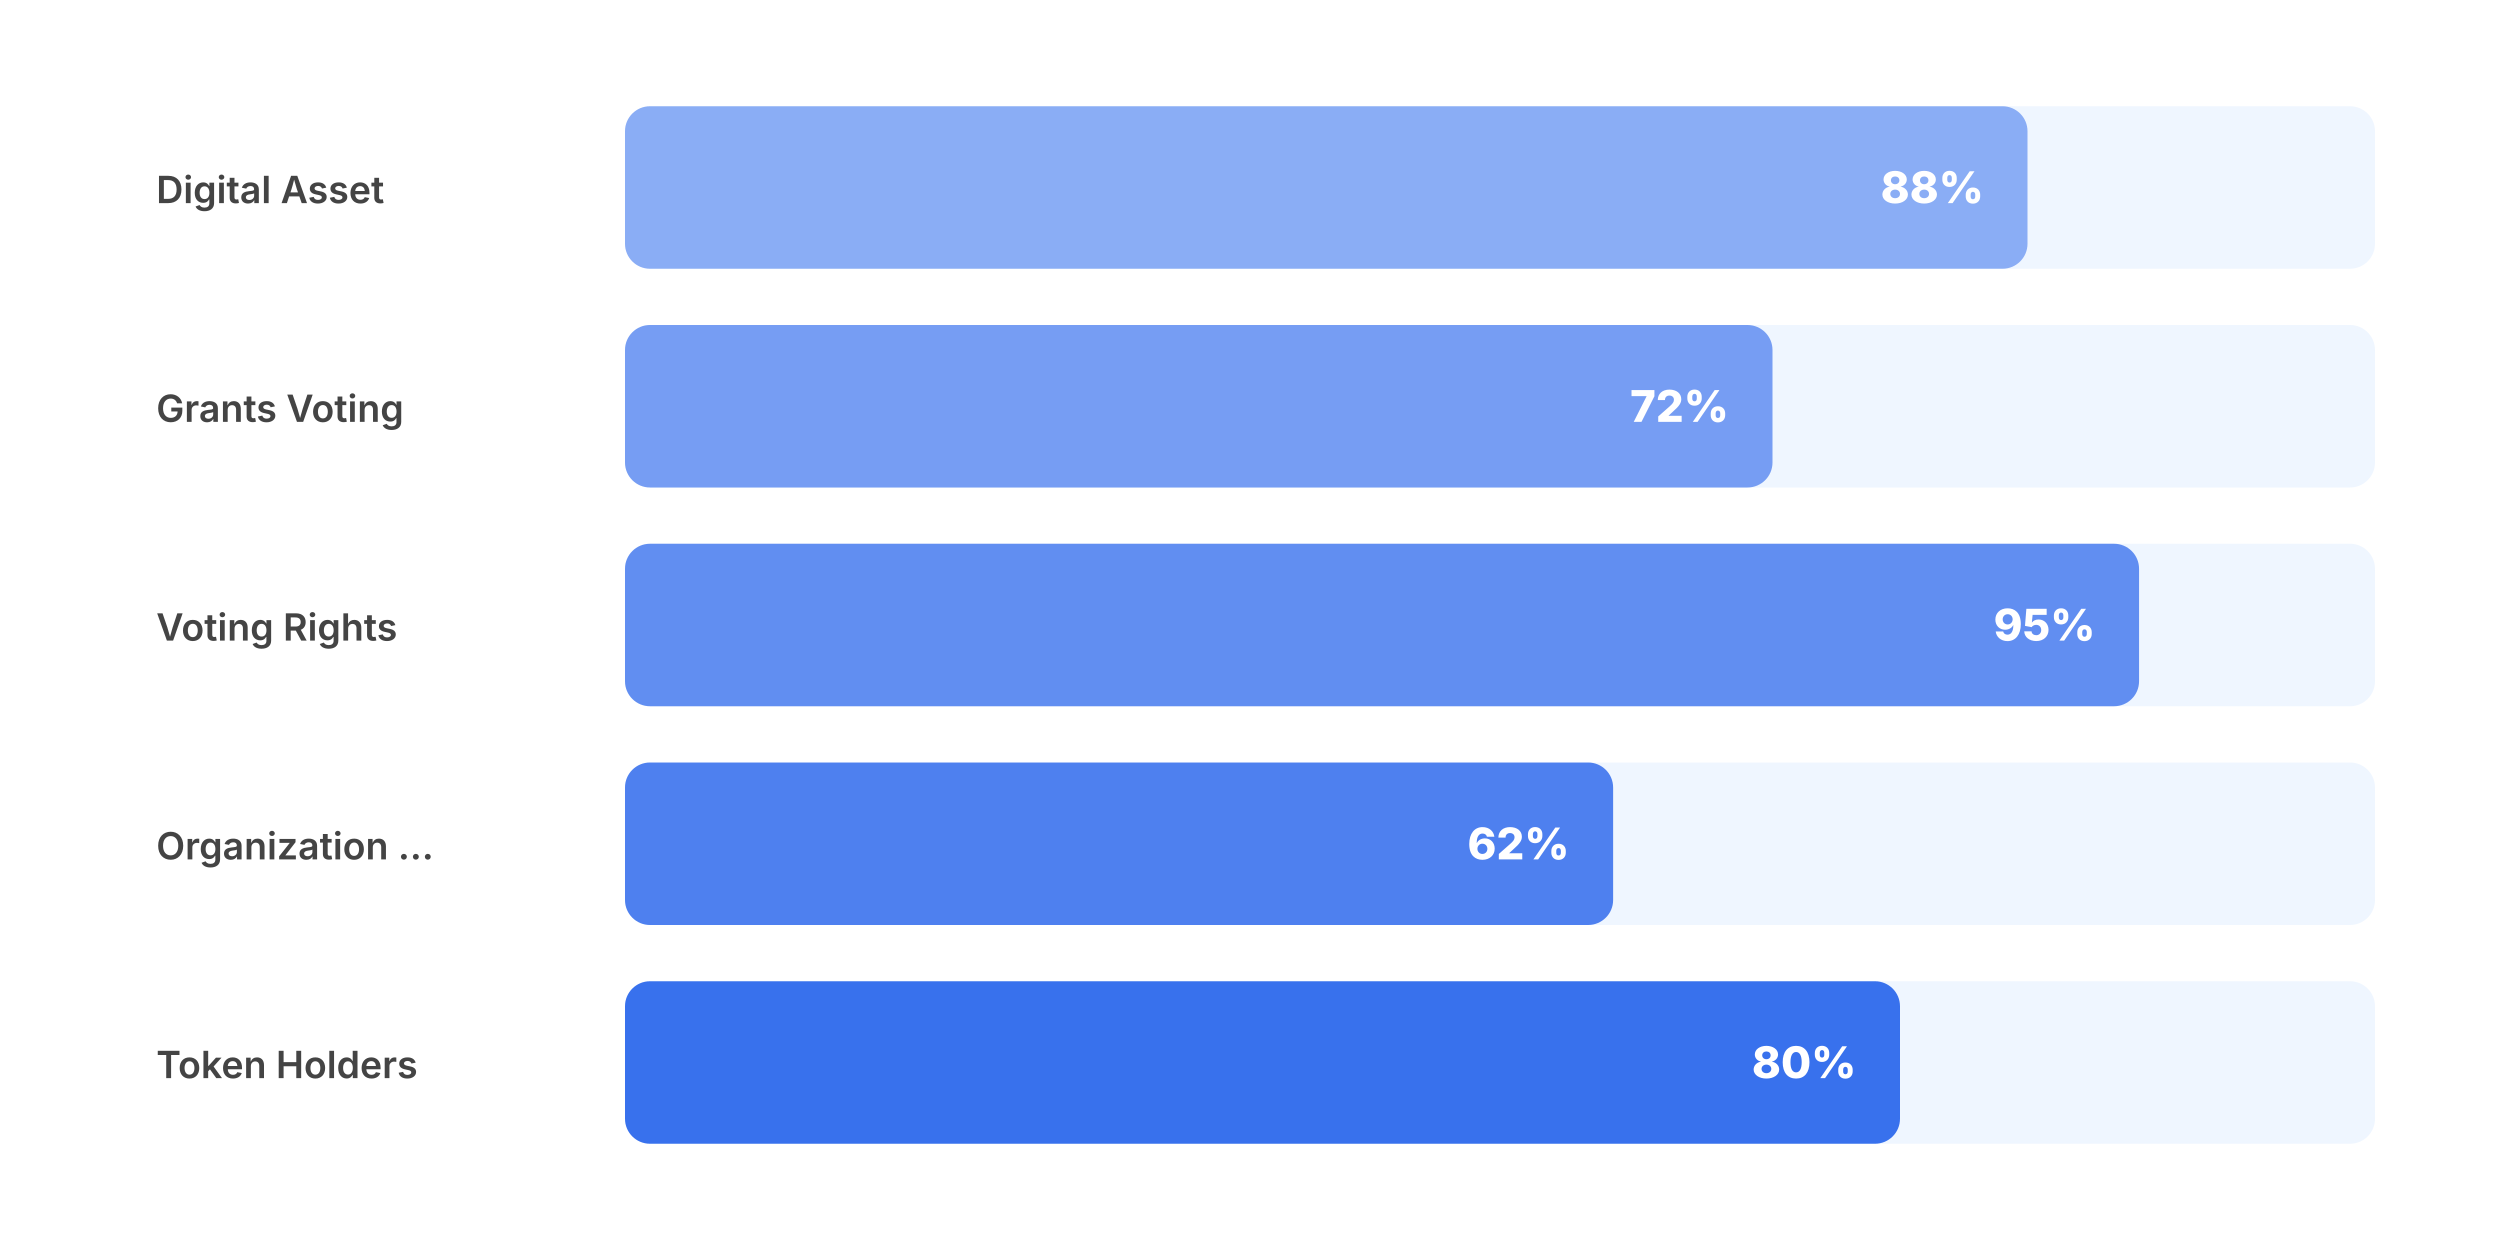
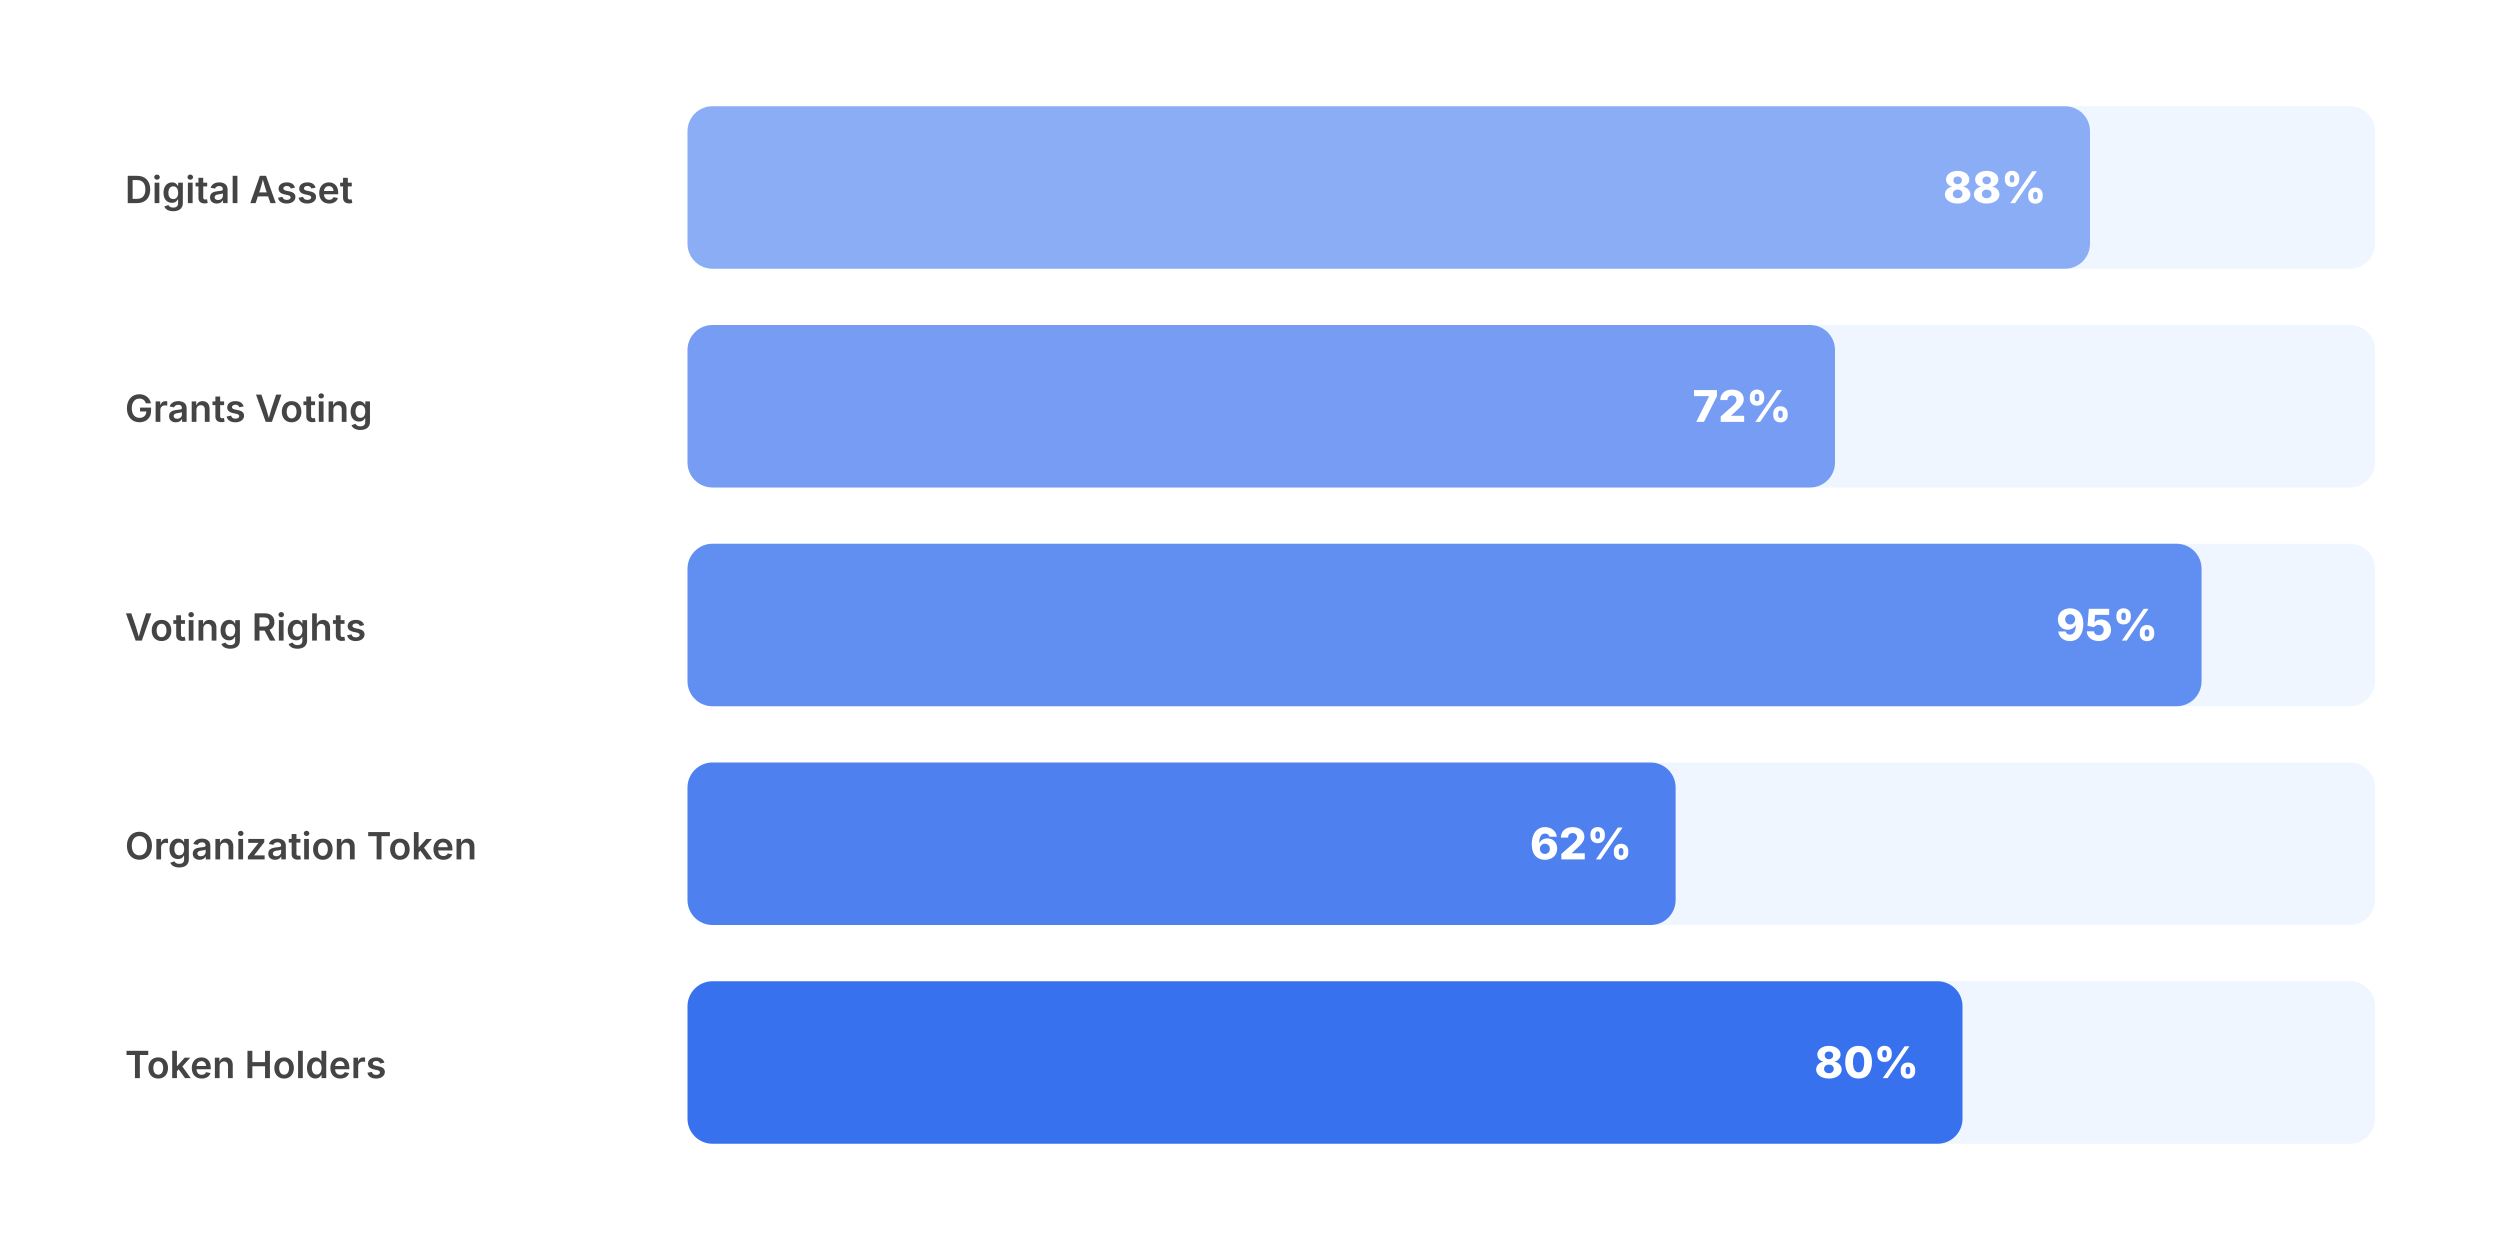
<svg xmlns="http://www.w3.org/2000/svg" viewBox="0 0 800 400" width="800" height="400">
  <rect width="800" height="400" fill="#fff" />
-   <text x="50" y="65" font-family="'Inter',sans-serif" font-weight="600" font-size="12" fill="#444">Digital Asset</text>
-   <rect x="200" y="34" width="560" height="52" rx="8" fill="#eff6ff" />
-   <rect x="200" y="34" width="448.8" height="52" rx="8" fill="#2563eb" opacity="0.5" />
-   <text x="634.8" y="65" font-family="'Inter',sans-serif" font-weight="800" font-size="14" fill="#fff" text-anchor="end">88%</text>
-   <text x="50" y="135" font-family="'Inter',sans-serif" font-weight="600" font-size="12" fill="#444">Grants Voting</text>
-   <rect x="200" y="104" width="560" height="52" rx="8" fill="#eff6ff" />
-   <rect x="200" y="104" width="367.2" height="52" rx="8" fill="#2563eb" opacity="0.6" />
-   <text x="553.2" y="135" font-family="'Inter',sans-serif" font-weight="800" font-size="14" fill="#fff" text-anchor="end">72%</text>
-   <text x="50" y="205" font-family="'Inter',sans-serif" font-weight="600" font-size="12" fill="#444">Voting Rights</text>
-   <rect x="200" y="174" width="560" height="52" rx="8" fill="#eff6ff" />
-   <rect x="200" y="174" width="484.5" height="52" rx="8" fill="#2563eb" opacity="0.7" />
-   <text x="670.5" y="205" font-family="'Inter',sans-serif" font-weight="800" font-size="14" fill="#fff" text-anchor="end">95%</text>
-   <text x="50" y="275" font-family="'Inter',sans-serif" font-weight="600" font-size="12" fill="#444">Organization …</text>
-   <rect x="200" y="244" width="560" height="52" rx="8" fill="#eff6ff" />
-   <rect x="200" y="244" width="316.2" height="52" rx="8" fill="#2563eb" opacity="0.8" />
-   <text x="502.2" y="275" font-family="'Inter',sans-serif" font-weight="800" font-size="14" fill="#fff" text-anchor="end">62%</text>
-   <text x="50" y="345" font-family="'Inter',sans-serif" font-weight="600" font-size="12" fill="#444">Token Holders</text>
-   <rect x="200" y="314" width="560" height="52" rx="8" fill="#eff6ff" />
-   <rect x="200" y="314" width="408" height="52" rx="8" fill="#2563eb" opacity="0.9" />
-   <text x="594" y="345" font-family="'Inter',sans-serif" font-weight="800" font-size="14" fill="#fff" text-anchor="end">80%</text>
+   <text x="40" y="65" font-family="'Inter',sans-serif" font-weight="600" font-size="12" fill="#444">Digital Asset</text>
+   <rect x="220" y="34" width="540" height="52" rx="8" fill="#eff6ff" />
+   <rect x="220" y="34" width="448.8" height="52" rx="8" fill="#2563eb" opacity="0.5" />
+   <text x="654.8" y="65" font-family="'Inter',sans-serif" font-weight="800" font-size="14" fill="#fff" text-anchor="end">88%</text>
+   <text x="40" y="135" font-family="'Inter',sans-serif" font-weight="600" font-size="12" fill="#444">Grants Voting</text>
+   <rect x="220" y="104" width="540" height="52" rx="8" fill="#eff6ff" />
+   <rect x="220" y="104" width="367.2" height="52" rx="8" fill="#2563eb" opacity="0.6" />
+   <text x="573.2" y="135" font-family="'Inter',sans-serif" font-weight="800" font-size="14" fill="#fff" text-anchor="end">72%</text>
+   <text x="40" y="205" font-family="'Inter',sans-serif" font-weight="600" font-size="12" fill="#444">Voting Rights</text>
+   <rect x="220" y="174" width="540" height="52" rx="8" fill="#eff6ff" />
+   <rect x="220" y="174" width="484.5" height="52" rx="8" fill="#2563eb" opacity="0.7" />
+   <text x="690.5" y="205" font-family="'Inter',sans-serif" font-weight="800" font-size="14" fill="#fff" text-anchor="end">95%</text>
+   <text x="40" y="275" font-family="'Inter',sans-serif" font-weight="600" font-size="12" fill="#444">Organization Token</text>
+   <rect x="220" y="244" width="540" height="52" rx="8" fill="#eff6ff" />
+   <rect x="220" y="244" width="316.2" height="52" rx="8" fill="#2563eb" opacity="0.8" />
+   <text x="522.2" y="275" font-family="'Inter',sans-serif" font-weight="800" font-size="14" fill="#fff" text-anchor="end">62%</text>
+   <text x="40" y="345" font-family="'Inter',sans-serif" font-weight="600" font-size="12" fill="#444">Token Holders</text>
+   <rect x="220" y="314" width="540" height="52" rx="8" fill="#eff6ff" />
+   <rect x="220" y="314" width="408" height="52" rx="8" fill="#2563eb" opacity="0.9" />
+   <text x="614" y="345" font-family="'Inter',sans-serif" font-weight="800" font-size="14" fill="#fff" text-anchor="end">80%</text>
</svg>
